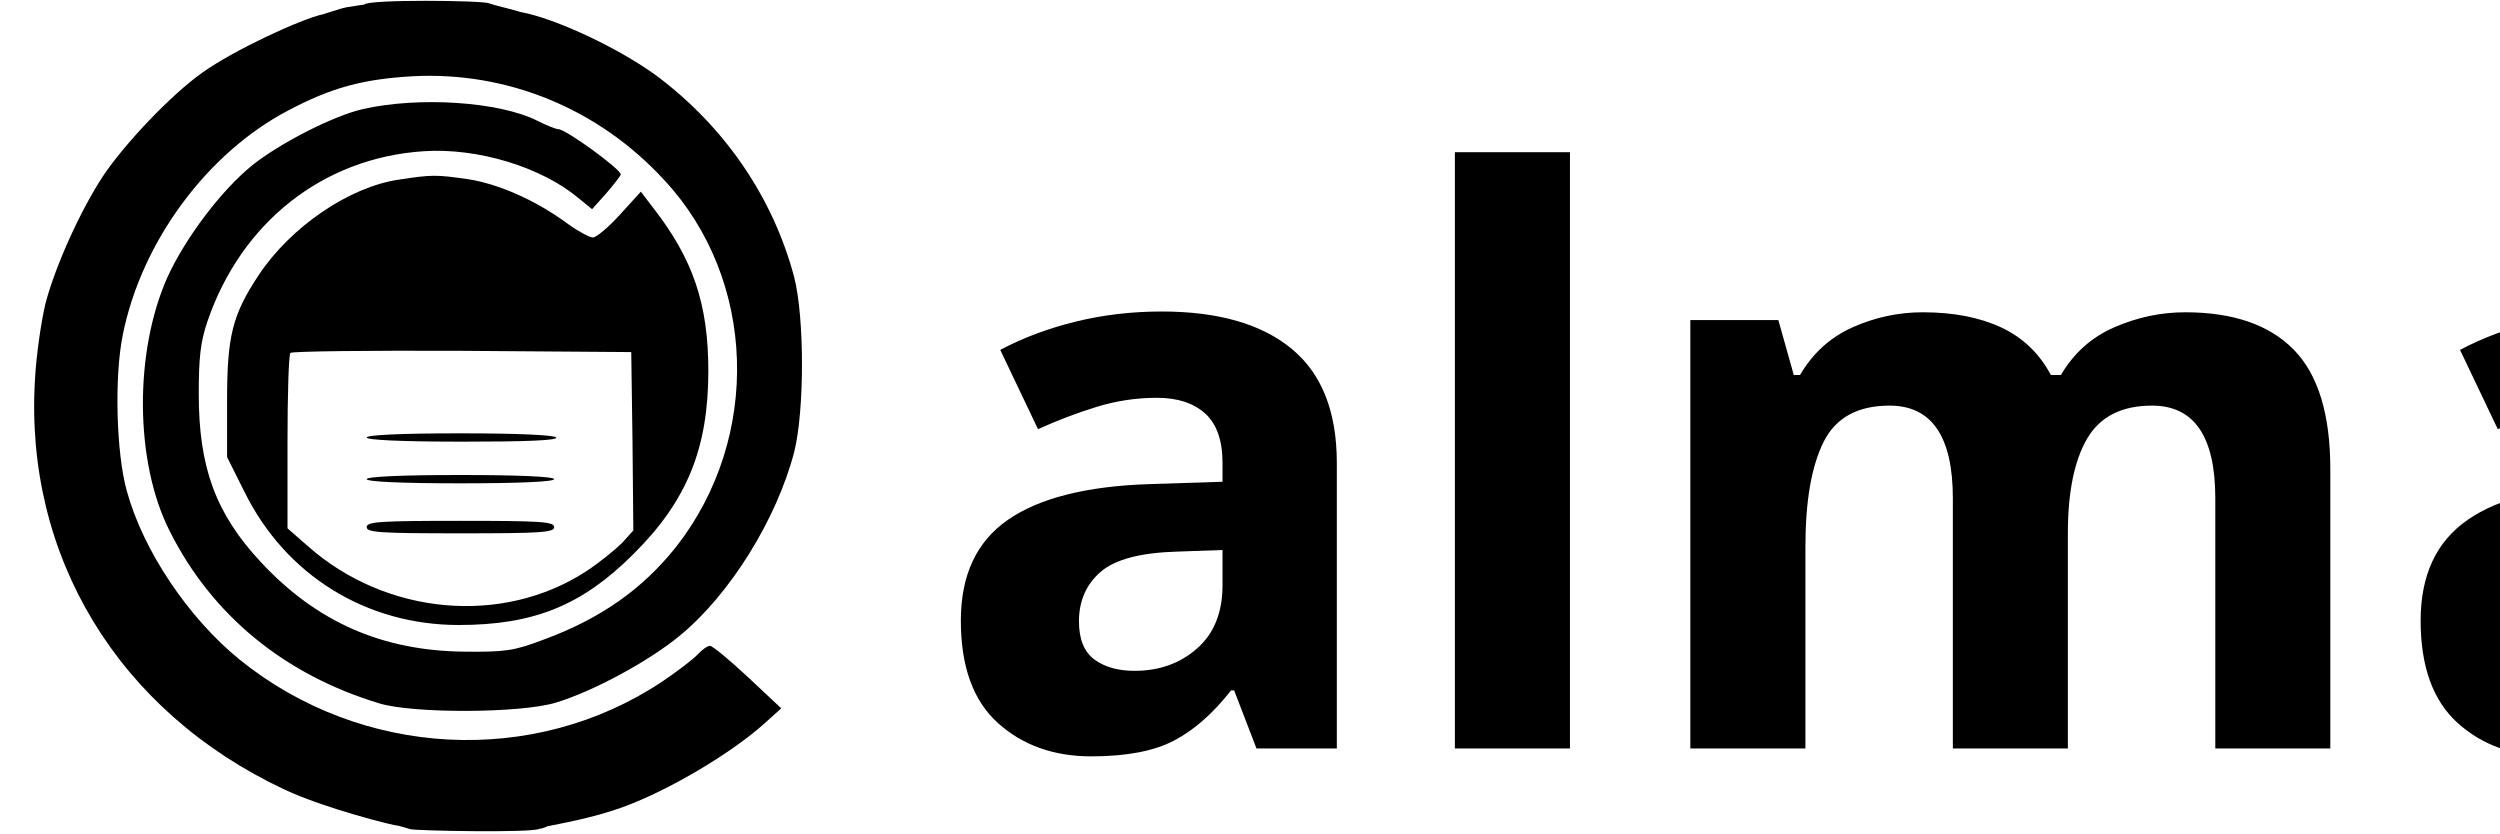
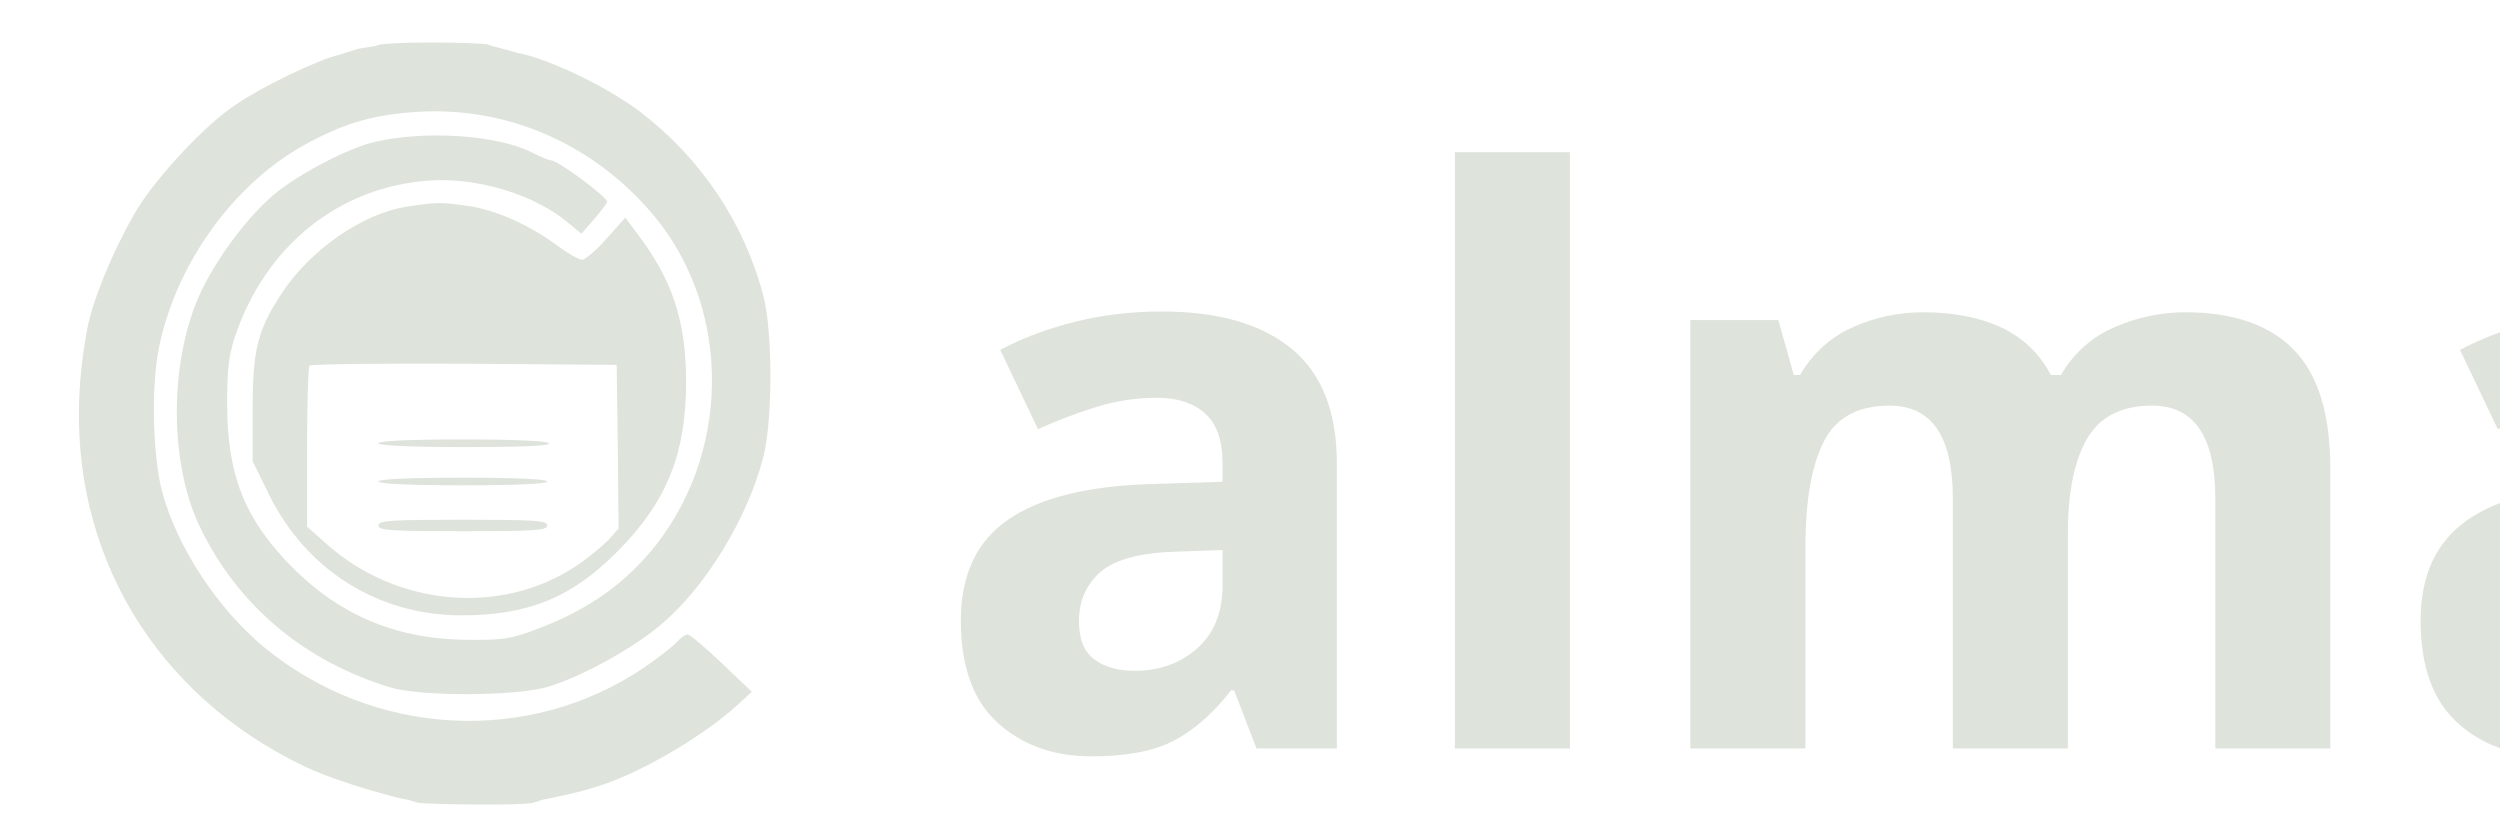
<svg xmlns="http://www.w3.org/2000/svg" version="1.0" width="600pt" height="200pt" viewBox="0 0 600 200" preserveAspectRatio="xMidYMid meet" id="svg14">
  <defs id="defs18" />
-   <g transform="matrix(0.1,0,0,-0.1,0,200)" fill="#000000" stroke="none" id="g12">
-     <path d="m 874,1989 c -23.863,-3.637 -9.966,-1.096 -23.863,-3.637 -12.044,-2.202 -15.592,-1.661 -29.291,-5.363 -29.342,-8.555 -21.688,-7.027 -43.449,-13.62 C 722.094,1954.591 562,1880 486,1826 411,1773 299,1655 247,1577 193,1495 132,1360 109,1271 99,1229 87,1148 84,1090 58,665 284,292 683,105 779,60 946.137,17.876 957,18 c 12.248,-2.995 21.148,-6.334 28,-8 10.162,-3.866 294.908,-9.336 310,1 9.266,1.075 13.445,3.77 19,6 23.494,5.019 107,19 181,46 110,40 260,129 340,201 l 40,36 -80,75 c -44,41 -85,75 -91,75 -6,0 -19,-9 -30,-21 -10,-11 -48,-40 -85,-65 C 1281,159 867,181 575,417 452,517 343,679 304,823 c -25,90 -30,274 -9,375 45,222 202,435 397,537 104,55 179,75 298,82 228,12 447,-78 604,-249 222,-238 234,-618 29,-880 -81,-102 -182,-173 -318,-223 -71,-27 -92,-30 -190,-29 -198,2 -355,71 -489,215 -109,117 -149,228 -149,404 0,86 4,124 21,174 81,237 277,392 518,408 130,9 284,-38 373,-113 l 32,-26 34,38 c 19,22 34,42 35,45 0,13 -132,109 -150,109 -6,0 -28,9 -50,20 -91,46 -284,59 -420,28 -70,-16 -199,-82 -265,-135 -74,-60 -160,-174 -203,-268 -80,-179 -79,-443 5,-609 101,-202 275,-345 503,-414 81,-25 342,-24 425,2 89,27 222,99 296,160 121,99 233,280 275,441 25,99 25,323 0,420 -51,192 -167,361 -330,483 -90,66 -243,138 -326,153 -39.515,11.621 -60.318,15.186 -76,21 -14.453,7.119 -292,10 -300,-3 z" id="path2" />
-     <path d="M 958,1569 C 839,1552 698,1456 621,1340 558,1245 545,1194 545,1039 V 903 l 42,-84 c 99,-200 292,-319 514,-319 180,0 296,47 419,170 129,128 180,254 180,440 0,161 -37,269 -133,392 l -29,38 -50,-55 c -27,-30 -57,-55 -65,-55 -8,0 -36,15 -62,34 -76,56 -166,95 -238,106 -77,11 -86,11 -165,-1 z m 560,-628 2,-214 -27,-30 c -16,-16 -54,-47 -86,-68 C 1206,498 926,523 738,690 l -48,42 v 207 c 0,114 3,211 7,214 4,4 189,6 412,5 l 406,-3 z" id="path4" />
-     <path d="m 880,950 c 0,-6 84,-10 231,-10 151,0 228,3 224,10 -4,6 -92,10 -231,10 -143,0 -224,-4 -224,-10 z" id="path6" />
-     <path d="m 880,850 c 0,-6 82,-10 225,-10 143,0 225,4 225,10 0,6 -82,10 -225,10 -143,0 -225,-4 -225,-10 z" id="path8" />
-     <path d="m 880,735 c 0,-13 32,-15 225,-15 193,0 225,2 225,15 0,13 -32,15 -225,15 -193,0 -225,-2 -225,-15 z" id="path10" />
+   <g transform="matrix(0.09006787,0,0,-0.09177302,11.54912,193.5653)" fill="#dee3db" stroke="none" id="g12" style="fill:#dee3db">
+     <path d="m 874,1989 c -23.863,-3.637 -9.966,-1.096 -23.863,-3.637 -12.044,-2.202 -15.592,-1.661 -29.291,-5.363 -29.342,-8.555 -21.688,-7.027 -43.449,-13.62 C 722.094,1954.591 562,1880 486,1826 411,1773 299,1655 247,1577 193,1495 132,1360 109,1271 99,1229 87,1148 84,1090 58,665 284,292 683,105 779,60 946.137,17.876 957,18 c 12.248,-2.995 21.148,-6.334 28,-8 10.162,-3.866 294.908,-9.336 310,1 9.266,1.075 13.445,3.77 19,6 23.494,5.019 107,19 181,46 110,40 260,129 340,201 l 40,36 -80,75 c -44,41 -85,75 -91,75 -6,0 -19,-9 -30,-21 -10,-11 -48,-40 -85,-65 C 1281,159 867,181 575,417 452,517 343,679 304,823 c -25,90 -30,274 -9,375 45,222 202,435 397,537 104,55 179,75 298,82 228,12 447,-78 604,-249 222,-238 234,-618 29,-880 -81,-102 -182,-173 -318,-223 -71,-27 -92,-30 -190,-29 -198,2 -355,71 -489,215 -109,117 -149,228 -149,404 0,86 4,124 21,174 81,237 277,392 518,408 130,9 284,-38 373,-113 l 32,-26 34,38 c 19,22 34,42 35,45 0,13 -132,109 -150,109 -6,0 -28,9 -50,20 -91,46 -284,59 -420,28 -70,-16 -199,-82 -265,-135 -74,-60 -160,-174 -203,-268 -80,-179 -79,-443 5,-609 101,-202 275,-345 503,-414 81,-25 342,-24 425,2 89,27 222,99 296,160 121,99 233,280 275,441 25,99 25,323 0,420 -51,192 -167,361 -330,483 -90,66 -243,138 -326,153 -39.515,11.621 -60.318,15.186 -76,21 -14.453,7.119 -292,10 -300,-3 z" id="path2" style="fill:#dee3db" />
+     <path d="M 958,1569 C 839,1552 698,1456 621,1340 558,1245 545,1194 545,1039 V 903 l 42,-84 c 99,-200 292,-319 514,-319 180,0 296,47 419,170 129,128 180,254 180,440 0,161 -37,269 -133,392 l -29,38 -50,-55 c -27,-30 -57,-55 -65,-55 -8,0 -36,15 -62,34 -76,56 -166,95 -238,106 -77,11 -86,11 -165,-1 z m 560,-628 2,-214 -27,-30 c -16,-16 -54,-47 -86,-68 C 1206,498 926,523 738,690 l -48,42 v 207 c 0,114 3,211 7,214 4,4 189,6 412,5 l 406,-3 z" id="path4" style="fill:#dee3db" />
+     <path d="m 880,950 c 0,-6 84,-10 231,-10 151,0 228,3 224,10 -4,6 -92,10 -231,10 -143,0 -224,-4 -224,-10 z" id="path6" style="fill:#dee3db" />
+     <path d="m 880,850 c 0,-6 82,-10 225,-10 143,0 225,4 225,10 0,6 -82,10 -225,10 -143,0 -225,-4 -225,-10 z" id="path8" style="fill:#dee3db" />
+     <path d="m 880,735 c 0,-13 32,-15 225,-15 193,0 225,2 225,15 0,13 -32,15 -225,15 -193,0 -225,-2 -225,-15 z" id="path10" style="fill:#dee3db" />
  </g>
-   <text xml:space="preserve" style="font-style:normal;font-variant:normal;font-weight:bold;font-stretch:normal;font-size:186.777px;line-height:1.25;font-family:'EB Garamond';-inkscape-font-specification:'EB Garamond Bold';stroke-width:1.167" x="224.633" y="178.187" id="text1223" transform="scale(0.9919397,1.008126)">
-     <tspan id="tspan1221" style="font-style:normal;font-variant:normal;font-weight:bold;font-stretch:normal;font-size:186.777px;font-family:'EB Garamond';-inkscape-font-specification:'EB Garamond Bold';stroke-width:1.167" x="224.633" y="178.187">alma</tspan>
+   <text xml:space="preserve" style="font-style:normal;font-variant:normal;font-weight:bold;font-stretch:normal;font-size:186.777px;line-height:1.25;font-family:'EB Garamond';-inkscape-font-specification:'EB Garamond Bold';stroke-width:1.167;fill:#dee3db" x="224.633" y="178.187" id="text1223" transform="scale(0.9919397,1.008126)">
+     <tspan id="tspan1221" style="font-style:normal;font-variant:normal;font-weight:bold;font-stretch:normal;font-size:186.777px;font-family:'EB Garamond';-inkscape-font-specification:'EB Garamond Bold';stroke-width:1.167;fill:#dee3db" x="224.633" y="178.187">alma</tspan>
  </text>
</svg>
